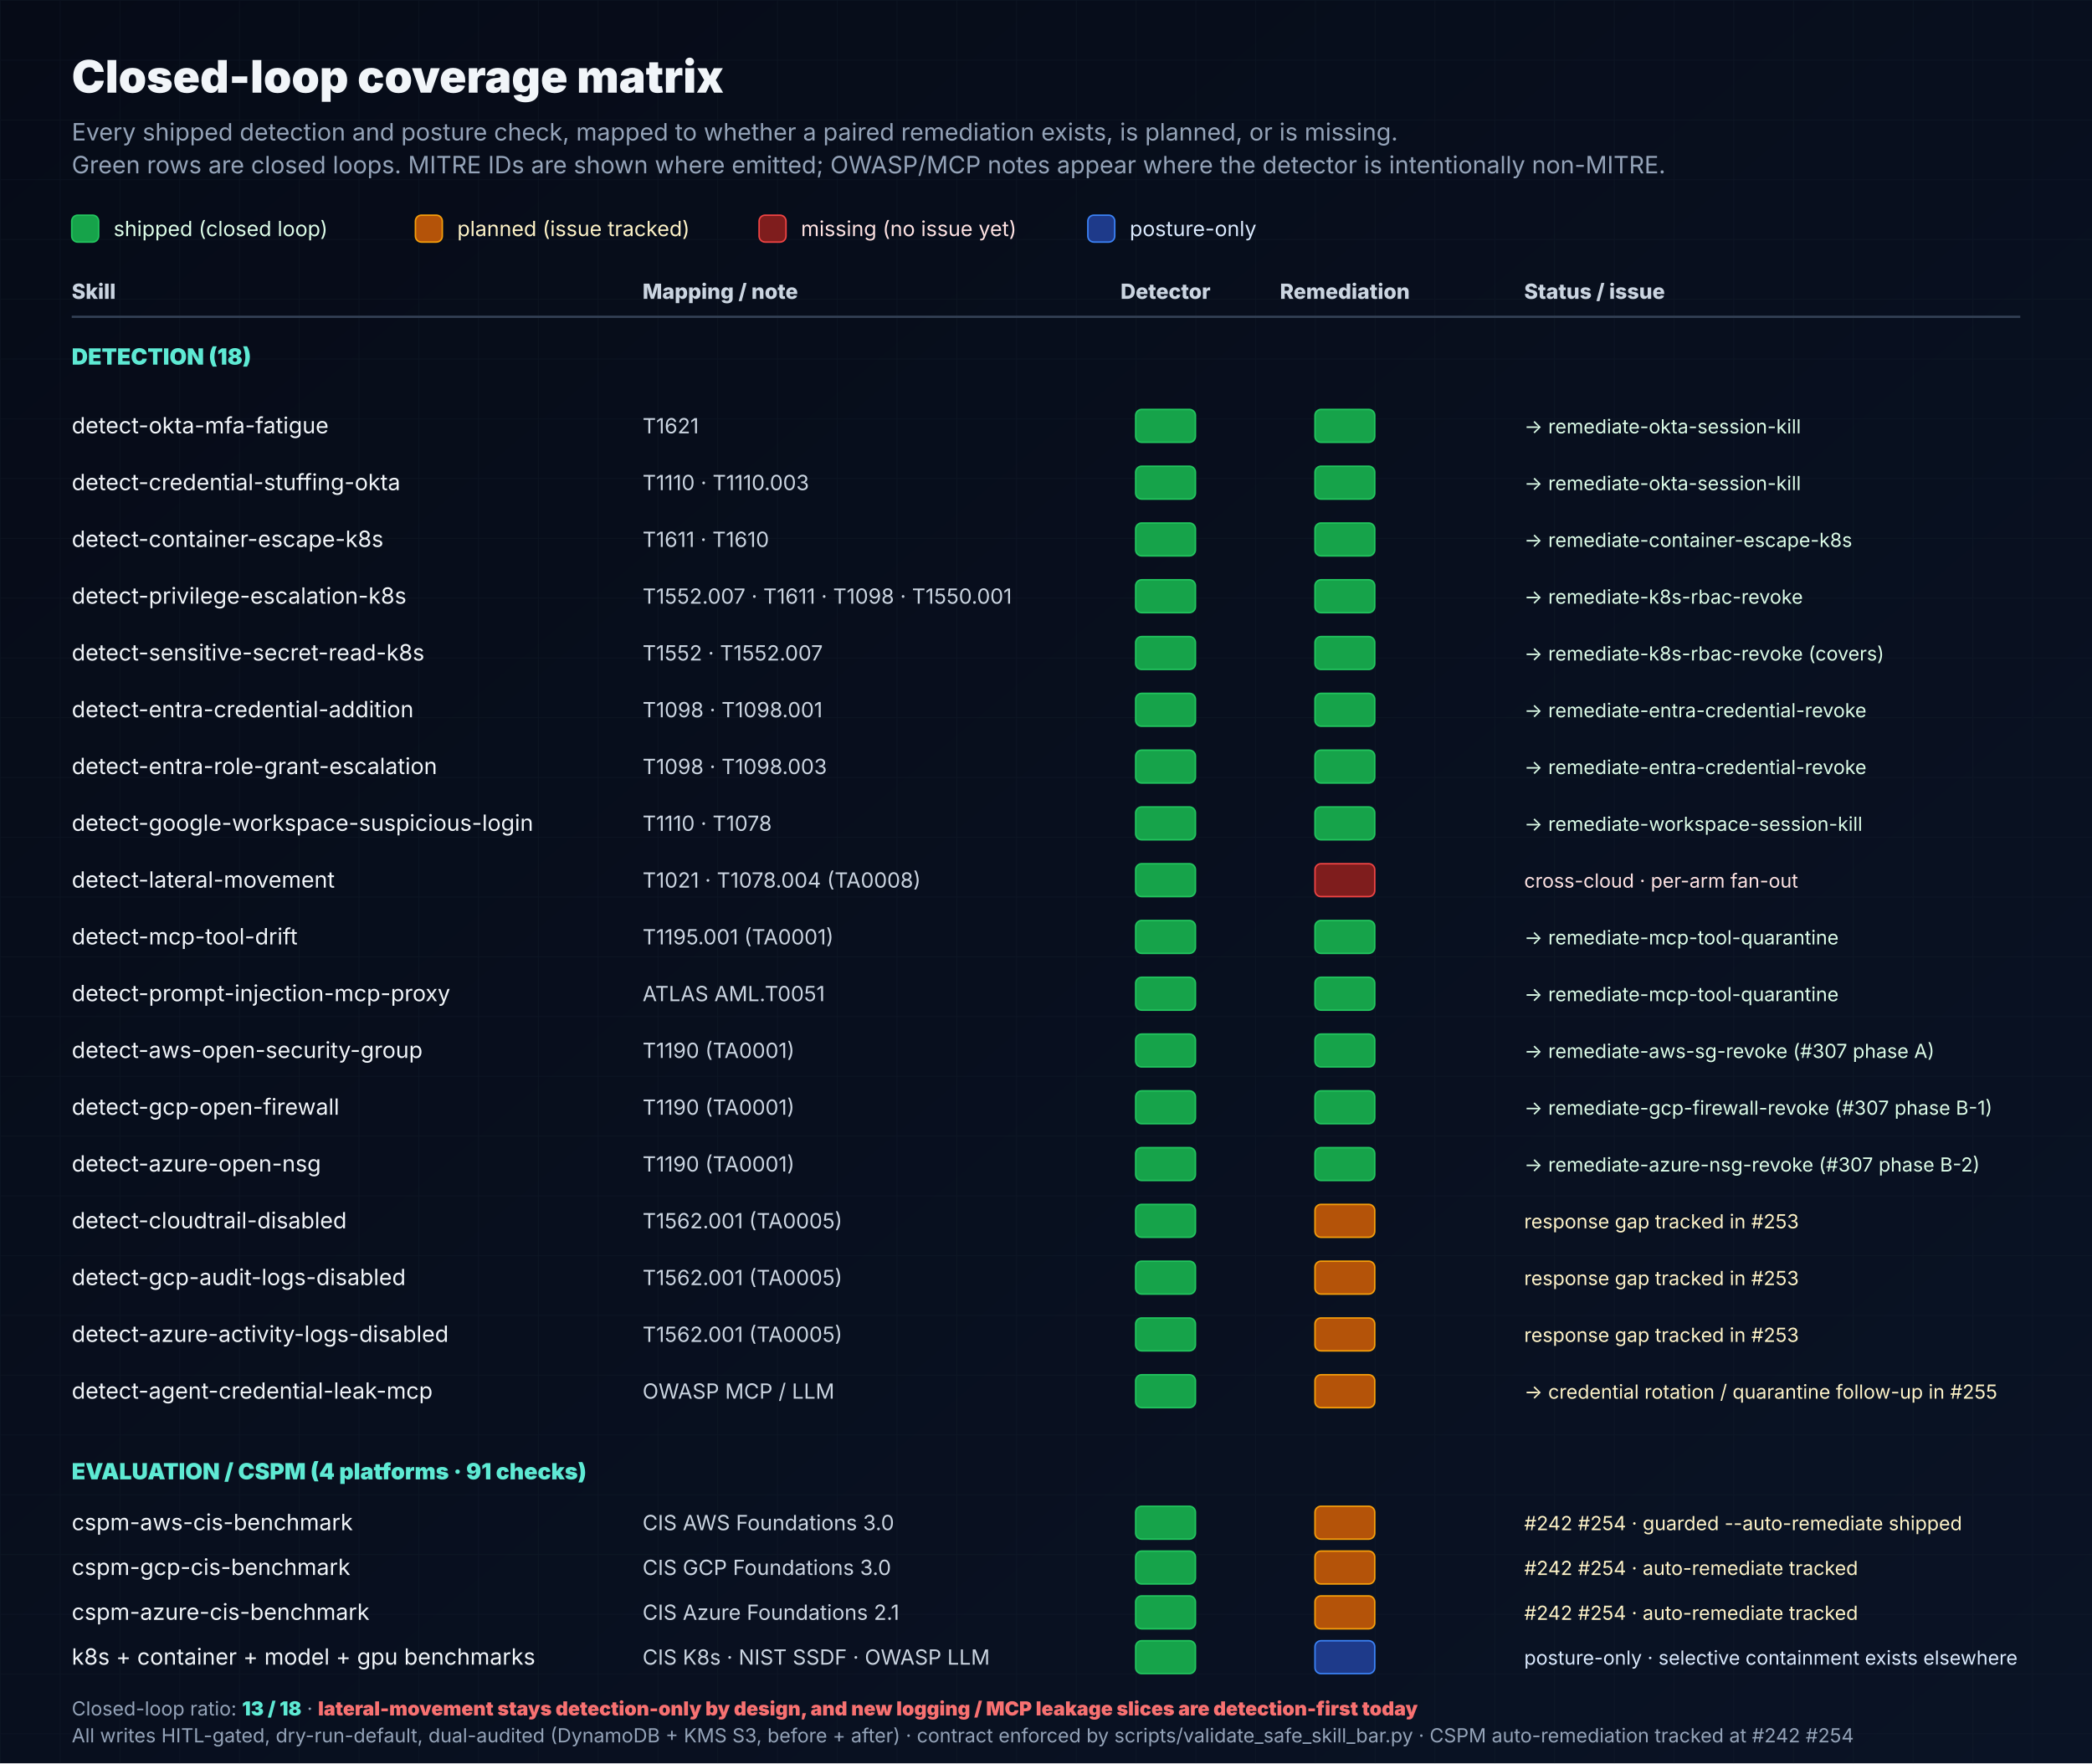
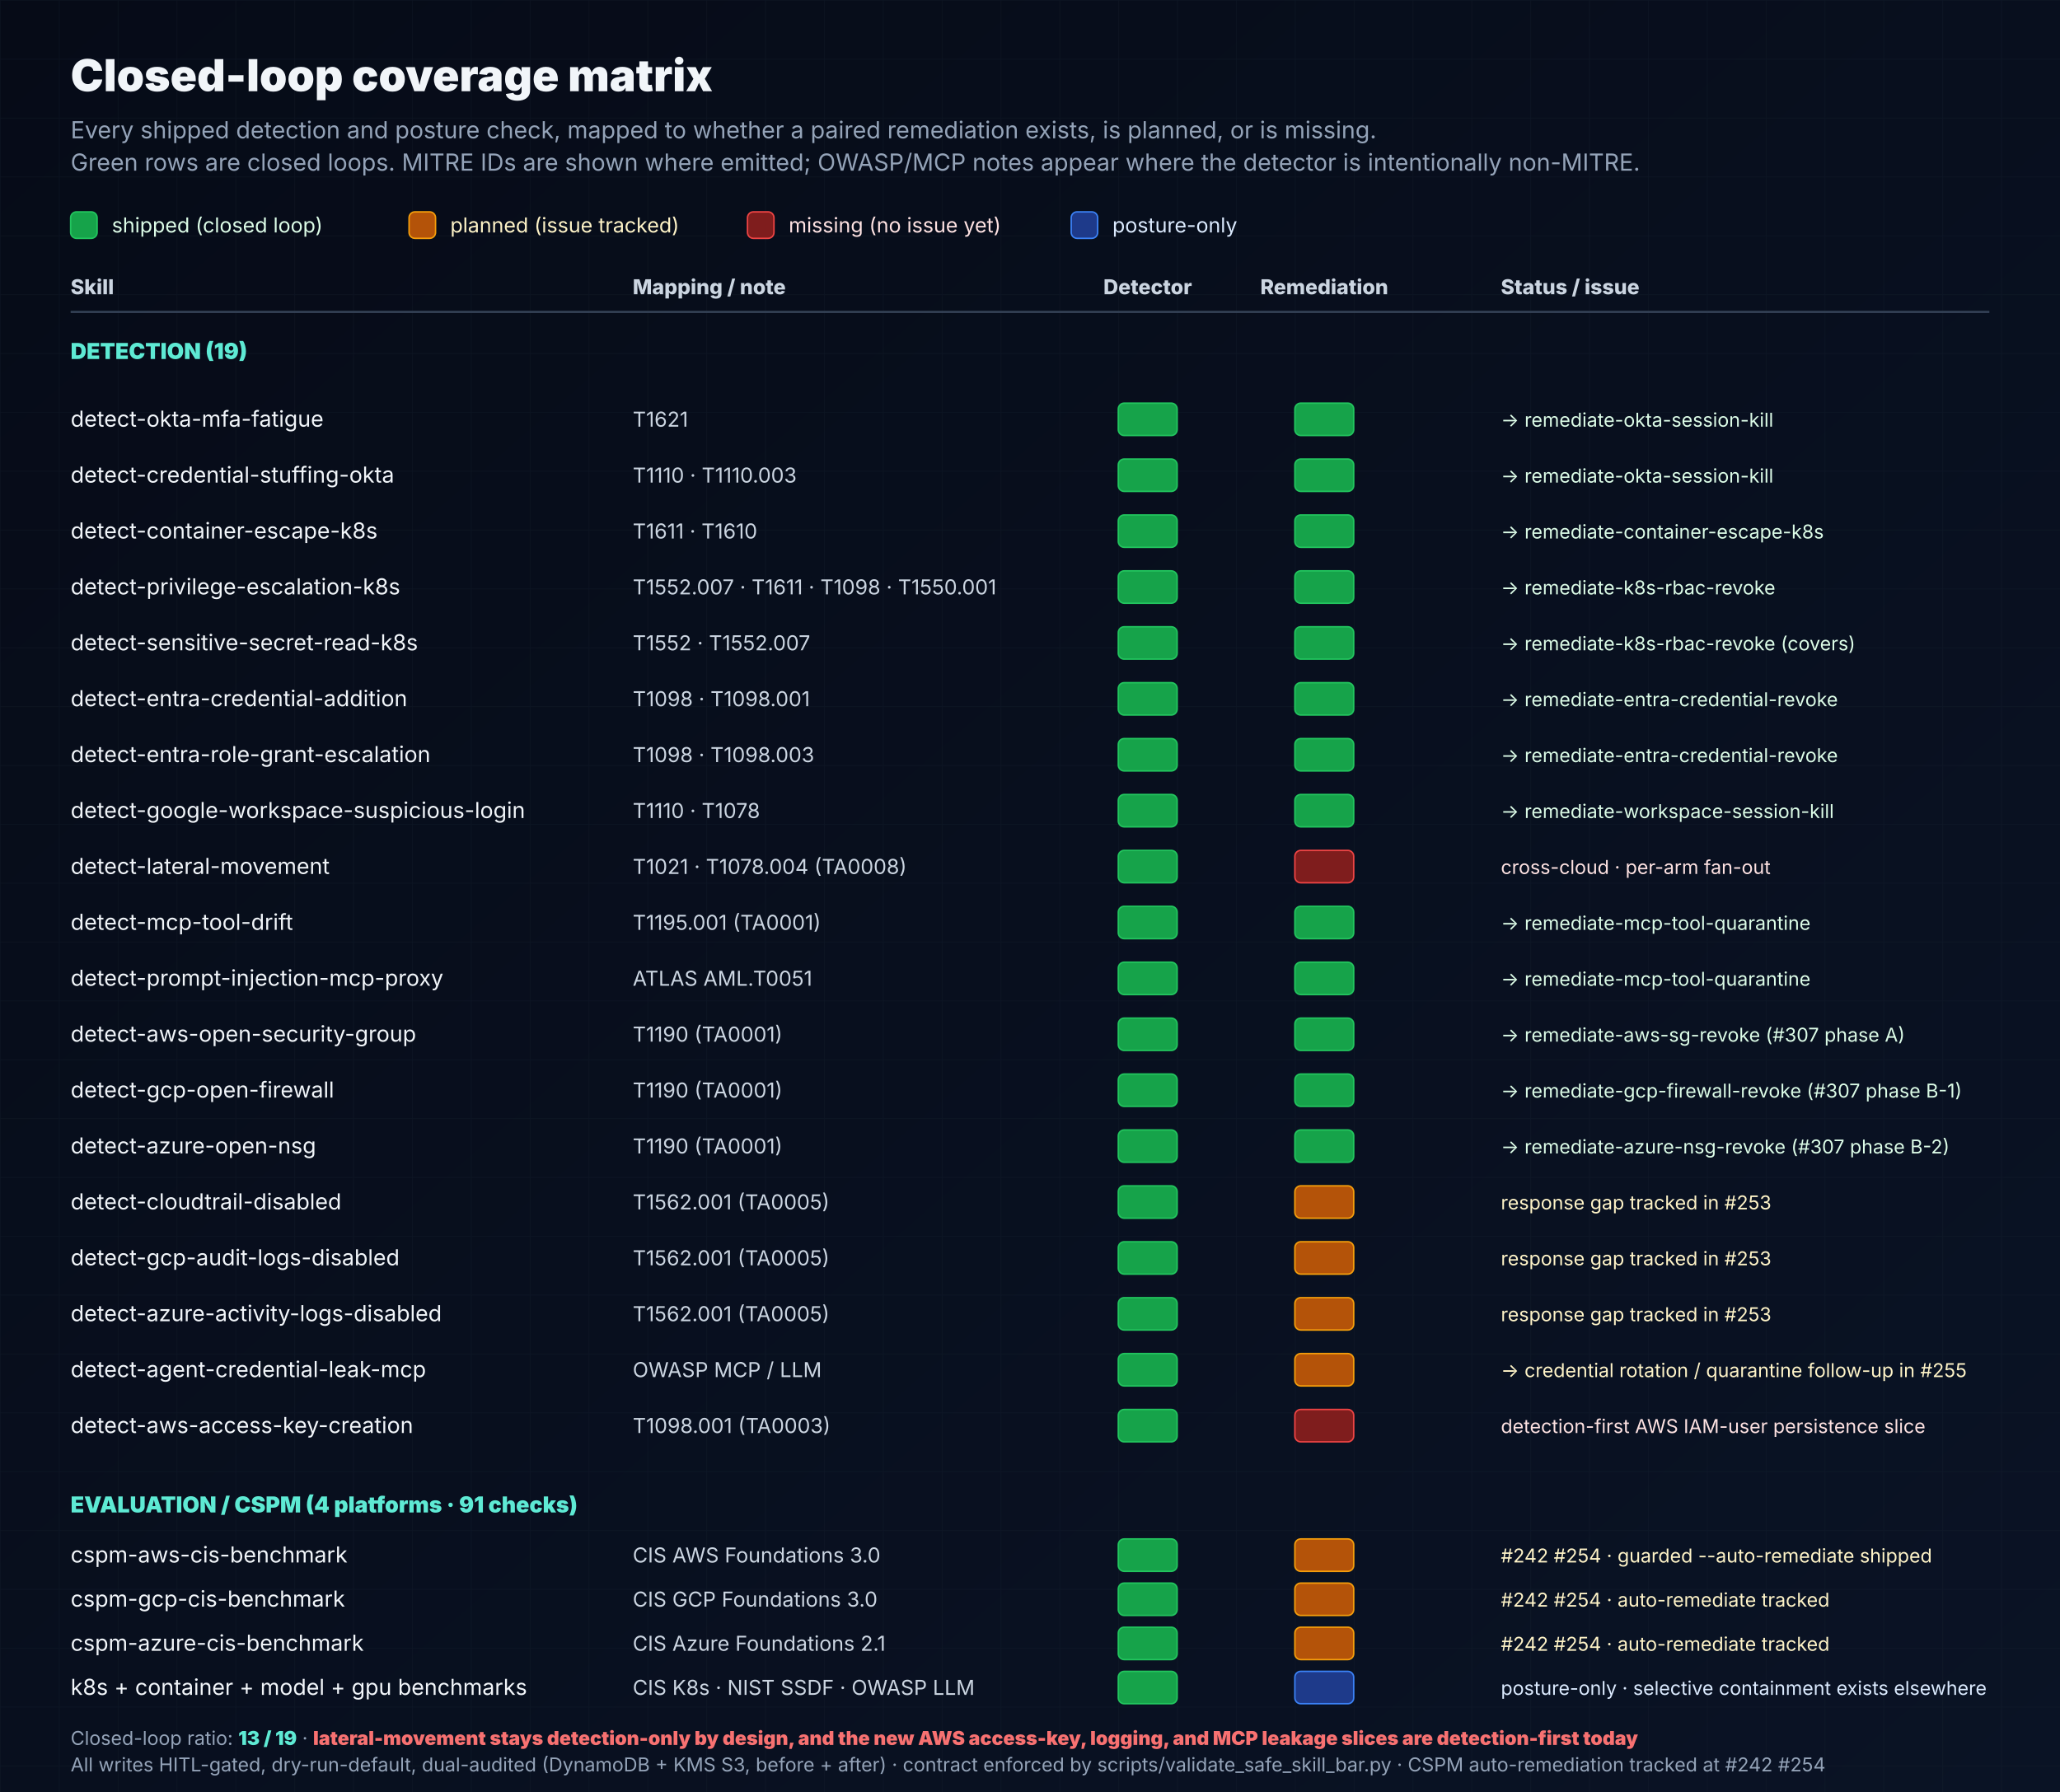
- <svg xmlns="http://www.w3.org/2000/svg" width="1400" height="1180" viewBox="0 0 1400 1180" role="img" aria-labelledby="cm-title cm-desc">
+ <svg xmlns="http://www.w3.org/2000/svg" width="1400" height="1218" viewBox="0 0 1400 1218" role="img" aria-labelledby="cm-title cm-desc">
  <defs>
    <linearGradient id="bg2" x1="0" y1="0" x2="1" y2="1">
      <stop offset="0%" stop-color="#060b17" />
      <stop offset="100%" stop-color="#0a1325" />
    </linearGradient>
    <pattern id="grid2" x="0" y="0" width="40" height="40" patternUnits="userSpaceOnUse">
      <path d="M40 0H0V40" fill="none" stroke="#1e293b" stroke-opacity="0.25" stroke-width="1" />
    </pattern>
  </defs>
-   <rect width="1400" height="1180" fill="url(#bg2)" />
-   <rect width="1400" height="1180" fill="url(#grid2)" />
+   <rect width="1400" height="1218" fill="url(#bg2)" />
+   <rect width="1400" height="1218" fill="url(#grid2)" />
  <text x="48" y="62" fill="#f1f5f9" font-family="Inter, system-ui, sans-serif" font-size="30" font-weight="900">Closed-loop coverage matrix</text>
  <text x="48" y="94" fill="#94a3b8" font-family="Inter, system-ui, sans-serif" font-size="16">Every shipped detection and posture check, mapped to whether a paired remediation exists, is planned, or is missing.</text>
  <text x="48" y="116" fill="#94a3b8" font-family="Inter, system-ui, sans-serif" font-size="16">Green rows are closed loops. MITRE IDs are shown where emitted; OWASP/MCP notes appear where the detector is intentionally non-MITRE.</text>
  <g transform="translate(48,144)" font-family="Inter, system-ui, sans-serif" font-size="14">
    <g>
      <rect x="0" y="0" width="18" height="18" rx="4" fill="#16a34a" stroke="#22c55e" />
      <text x="28" y="14" fill="#dcfce7">shipped (closed loop)</text>
    </g>
    <g transform="translate(230,0)">
      <rect x="0" y="0" width="18" height="18" rx="4" fill="#b45309" stroke="#f59e0b" />
      <text x="28" y="14" fill="#fef3c7">planned (issue tracked)</text>
    </g>
    <g transform="translate(460,0)">
      <rect x="0" y="0" width="18" height="18" rx="4" fill="#7f1d1d" stroke="#ef4444" />
      <text x="28" y="14" fill="#fee2e2">missing (no issue yet)</text>
    </g>
    <g transform="translate(680,0)">
      <rect x="0" y="0" width="18" height="18" rx="4" fill="#1e3a8a" stroke="#3b82f6" />
      <text x="28" y="14" fill="#dbeafe">posture-only</text>
    </g>
  </g>
  <g font-family="Inter, system-ui, sans-serif" font-size="14" font-weight="800" fill="#cbd5e1">
    <text x="48" y="200">Skill</text>
    <text x="430" y="200">Mapping / note</text>
    <text x="780" y="200" text-anchor="middle">Detector</text>
    <text x="900" y="200" text-anchor="middle">Remediation</text>
    <text x="1020" y="200">Status / issue</text>
  </g>
  <line x1="48" y1="212" x2="1352" y2="212" stroke="#334155" stroke-width="1.5" />
-   <text x="48" y="244" fill="#5eead4" font-family="Inter, system-ui, sans-serif" font-size="15" font-weight="900">DETECTION (18)</text>
+   <text x="48" y="244" fill="#5eead4" font-family="Inter, system-ui, sans-serif" font-size="15" font-weight="900">DETECTION (19)</text>
  <g font-family="Inter, system-ui, sans-serif">
    <text x="48" y="290" fill="#f1f5f9" font-size="15">detect-okta-mfa-fatigue</text>
    <text x="430" y="290" fill="#cbd5e1" font-size="14">T1621</text>
    <rect x="760" y="274" width="40" height="22" rx="4" fill="#16a34a" stroke="#22c55e" />
    <rect x="880" y="274" width="40" height="22" rx="4" fill="#16a34a" stroke="#22c55e" />
    <text x="1020" y="290" fill="#dcfce7" font-size="13">→ remediate-okta-session-kill</text>
  </g>
  <g font-family="Inter, system-ui, sans-serif">
    <text x="48" y="328" fill="#f1f5f9" font-size="15">detect-credential-stuffing-okta</text>
    <text x="430" y="328" fill="#cbd5e1" font-size="14">T1110 · T1110.003</text>
    <rect x="760" y="312" width="40" height="22" rx="4" fill="#16a34a" stroke="#22c55e" />
    <rect x="880" y="312" width="40" height="22" rx="4" fill="#16a34a" stroke="#22c55e" />
    <text x="1020" y="328" fill="#dcfce7" font-size="13">→ remediate-okta-session-kill</text>
  </g>
  <g font-family="Inter, system-ui, sans-serif">
    <text x="48" y="366" fill="#f1f5f9" font-size="15">detect-container-escape-k8s</text>
    <text x="430" y="366" fill="#cbd5e1" font-size="14">T1611 · T1610</text>
    <rect x="760" y="350" width="40" height="22" rx="4" fill="#16a34a" stroke="#22c55e" />
    <rect x="880" y="350" width="40" height="22" rx="4" fill="#16a34a" stroke="#22c55e" />
    <text x="1020" y="366" fill="#dcfce7" font-size="13">→ remediate-container-escape-k8s</text>
  </g>
  <g font-family="Inter, system-ui, sans-serif">
    <text x="48" y="404" fill="#f1f5f9" font-size="15">detect-privilege-escalation-k8s</text>
    <text x="430" y="404" fill="#cbd5e1" font-size="14">T1552.007 · T1611 · T1098 · T1550.001</text>
    <rect x="760" y="388" width="40" height="22" rx="4" fill="#16a34a" stroke="#22c55e" />
    <rect x="880" y="388" width="40" height="22" rx="4" fill="#16a34a" stroke="#22c55e" />
    <text x="1020" y="404" fill="#dcfce7" font-size="13">→ remediate-k8s-rbac-revoke</text>
  </g>
  <g font-family="Inter, system-ui, sans-serif">
    <text x="48" y="442" fill="#f1f5f9" font-size="15">detect-sensitive-secret-read-k8s</text>
    <text x="430" y="442" fill="#cbd5e1" font-size="14">T1552 · T1552.007</text>
    <rect x="760" y="426" width="40" height="22" rx="4" fill="#16a34a" stroke="#22c55e" />
    <rect x="880" y="426" width="40" height="22" rx="4" fill="#16a34a" stroke="#22c55e" />
    <text x="1020" y="442" fill="#dcfce7" font-size="13">→ remediate-k8s-rbac-revoke (covers)</text>
  </g>
  <g font-family="Inter, system-ui, sans-serif">
    <text x="48" y="480" fill="#f1f5f9" font-size="15">detect-entra-credential-addition</text>
    <text x="430" y="480" fill="#cbd5e1" font-size="14">T1098 · T1098.001</text>
    <rect x="760" y="464" width="40" height="22" rx="4" fill="#16a34a" stroke="#22c55e" />
    <rect x="880" y="464" width="40" height="22" rx="4" fill="#16a34a" stroke="#22c55e" />
    <text x="1020" y="480" fill="#dcfce7" font-size="13">→ remediate-entra-credential-revoke</text>
  </g>
  <g font-family="Inter, system-ui, sans-serif">
    <text x="48" y="518" fill="#f1f5f9" font-size="15">detect-entra-role-grant-escalation</text>
    <text x="430" y="518" fill="#cbd5e1" font-size="14">T1098 · T1098.003</text>
    <rect x="760" y="502" width="40" height="22" rx="4" fill="#16a34a" stroke="#22c55e" />
    <rect x="880" y="502" width="40" height="22" rx="4" fill="#16a34a" stroke="#22c55e" />
    <text x="1020" y="518" fill="#dcfce7" font-size="13">→ remediate-entra-credential-revoke</text>
  </g>
  <g font-family="Inter, system-ui, sans-serif">
    <text x="48" y="556" fill="#f1f5f9" font-size="15">detect-google-workspace-suspicious-login</text>
    <text x="430" y="556" fill="#cbd5e1" font-size="14">T1110 · T1078</text>
    <rect x="760" y="540" width="40" height="22" rx="4" fill="#16a34a" stroke="#22c55e" />
    <rect x="880" y="540" width="40" height="22" rx="4" fill="#16a34a" stroke="#22c55e" />
    <text x="1020" y="556" fill="#dcfce7" font-size="13">→ remediate-workspace-session-kill</text>
  </g>
  <g font-family="Inter, system-ui, sans-serif">
    <text x="48" y="594" fill="#f1f5f9" font-size="15">detect-lateral-movement</text>
    <text x="430" y="594" fill="#cbd5e1" font-size="14">T1021 · T1078.004 (TA0008)</text>
    <rect x="760" y="578" width="40" height="22" rx="4" fill="#16a34a" stroke="#22c55e" />
    <rect x="880" y="578" width="40" height="22" rx="4" fill="#7f1d1d" stroke="#ef4444" />
    <text x="1020" y="594" fill="#fee2e2" font-size="13">cross-cloud · per-arm fan-out</text>
  </g>
  <g font-family="Inter, system-ui, sans-serif">
    <text x="48" y="632" fill="#f1f5f9" font-size="15">detect-mcp-tool-drift</text>
    <text x="430" y="632" fill="#cbd5e1" font-size="14">T1195.001 (TA0001)</text>
    <rect x="760" y="616" width="40" height="22" rx="4" fill="#16a34a" stroke="#22c55e" />
    <rect x="880" y="616" width="40" height="22" rx="4" fill="#16a34a" stroke="#22c55e" />
    <text x="1020" y="632" fill="#dcfce7" font-size="13">→ remediate-mcp-tool-quarantine</text>
  </g>
  <g font-family="Inter, system-ui, sans-serif">
    <text x="48" y="670" fill="#f1f5f9" font-size="15">detect-prompt-injection-mcp-proxy</text>
    <text x="430" y="670" fill="#cbd5e1" font-size="14">ATLAS AML.T0051</text>
    <rect x="760" y="654" width="40" height="22" rx="4" fill="#16a34a" stroke="#22c55e" />
    <rect x="880" y="654" width="40" height="22" rx="4" fill="#16a34a" stroke="#22c55e" />
    <text x="1020" y="670" fill="#dcfce7" font-size="13">→ remediate-mcp-tool-quarantine</text>
  </g>
  <g font-family="Inter, system-ui, sans-serif">
    <text x="48" y="708" fill="#f1f5f9" font-size="15">detect-aws-open-security-group</text>
    <text x="430" y="708" fill="#cbd5e1" font-size="14">T1190 (TA0001)</text>
    <rect x="760" y="692" width="40" height="22" rx="4" fill="#16a34a" stroke="#22c55e" />
    <rect x="880" y="692" width="40" height="22" rx="4" fill="#16a34a" stroke="#22c55e" />
    <text x="1020" y="708" fill="#dcfce7" font-size="13">→ remediate-aws-sg-revoke (#307 phase A)</text>
  </g>
  <g font-family="Inter, system-ui, sans-serif">
    <text x="48" y="746" fill="#f1f5f9" font-size="15">detect-gcp-open-firewall</text>
    <text x="430" y="746" fill="#cbd5e1" font-size="14">T1190 (TA0001)</text>
    <rect x="760" y="730" width="40" height="22" rx="4" fill="#16a34a" stroke="#22c55e" />
    <rect x="880" y="730" width="40" height="22" rx="4" fill="#16a34a" stroke="#22c55e" />
    <text x="1020" y="746" fill="#dcfce7" font-size="13">→ remediate-gcp-firewall-revoke (#307 phase B-1)</text>
  </g>
  <g font-family="Inter, system-ui, sans-serif">
    <text x="48" y="784" fill="#f1f5f9" font-size="15">detect-azure-open-nsg</text>
    <text x="430" y="784" fill="#cbd5e1" font-size="14">T1190 (TA0001)</text>
    <rect x="760" y="768" width="40" height="22" rx="4" fill="#16a34a" stroke="#22c55e" />
    <rect x="880" y="768" width="40" height="22" rx="4" fill="#16a34a" stroke="#22c55e" />
    <text x="1020" y="784" fill="#dcfce7" font-size="13">→ remediate-azure-nsg-revoke (#307 phase B-2)</text>
  </g>
  <g font-family="Inter, system-ui, sans-serif">
    <text x="48" y="822" fill="#f1f5f9" font-size="15">detect-cloudtrail-disabled</text>
    <text x="430" y="822" fill="#cbd5e1" font-size="14">T1562.001 (TA0005)</text>
    <rect x="760" y="806" width="40" height="22" rx="4" fill="#16a34a" stroke="#22c55e" />
    <rect x="880" y="806" width="40" height="22" rx="4" fill="#b45309" stroke="#f59e0b" />
    <text x="1020" y="822" fill="#fef3c7" font-size="13">response gap tracked in #253</text>
  </g>
  <g font-family="Inter, system-ui, sans-serif">
    <text x="48" y="860" fill="#f1f5f9" font-size="15">detect-gcp-audit-logs-disabled</text>
    <text x="430" y="860" fill="#cbd5e1" font-size="14">T1562.001 (TA0005)</text>
    <rect x="760" y="844" width="40" height="22" rx="4" fill="#16a34a" stroke="#22c55e" />
    <rect x="880" y="844" width="40" height="22" rx="4" fill="#b45309" stroke="#f59e0b" />
    <text x="1020" y="860" fill="#fef3c7" font-size="13">response gap tracked in #253</text>
  </g>
  <g font-family="Inter, system-ui, sans-serif">
    <text x="48" y="898" fill="#f1f5f9" font-size="15">detect-azure-activity-logs-disabled</text>
    <text x="430" y="898" fill="#cbd5e1" font-size="14">T1562.001 (TA0005)</text>
    <rect x="760" y="882" width="40" height="22" rx="4" fill="#16a34a" stroke="#22c55e" />
    <rect x="880" y="882" width="40" height="22" rx="4" fill="#b45309" stroke="#f59e0b" />
    <text x="1020" y="898" fill="#fef3c7" font-size="13">response gap tracked in #253</text>
  </g>
  <g font-family="Inter, system-ui, sans-serif">
    <text x="48" y="936" fill="#f1f5f9" font-size="15">detect-agent-credential-leak-mcp</text>
    <text x="430" y="936" fill="#cbd5e1" font-size="14">OWASP MCP / LLM</text>
    <rect x="760" y="920" width="40" height="22" rx="4" fill="#16a34a" stroke="#22c55e" />
    <rect x="880" y="920" width="40" height="22" rx="4" fill="#b45309" stroke="#f59e0b" />
    <text x="1020" y="936" fill="#fef3c7" font-size="13">→ credential rotation / quarantine follow-up in #255</text>
  </g>
-   <text x="48" y="990" fill="#5eead4" font-family="Inter, system-ui, sans-serif" font-size="15" font-weight="900">EVALUATION / CSPM (4 platforms · 91 checks)</text>
-   <g font-family="Inter, system-ui, sans-serif">
-     <text x="48" y="1024" fill="#f1f5f9" font-size="15">cspm-aws-cis-benchmark</text>
-     <text x="430" y="1024" fill="#cbd5e1" font-size="14">CIS AWS Foundations 3.0</text>
-     <rect x="760" y="1008" width="40" height="22" rx="4" fill="#16a34a" stroke="#22c55e" />
-     <rect x="880" y="1008" width="40" height="22" rx="4" fill="#b45309" stroke="#f59e0b" />
-     <text x="1020" y="1024" fill="#fef3c7" font-size="13">#242 #254 · guarded --auto-remediate shipped</text>
-   </g>
-   <g font-family="Inter, system-ui, sans-serif">
-     <text x="48" y="1054" fill="#f1f5f9" font-size="15">cspm-gcp-cis-benchmark</text>
-     <text x="430" y="1054" fill="#cbd5e1" font-size="14">CIS GCP Foundations 3.0</text>
-     <rect x="760" y="1038" width="40" height="22" rx="4" fill="#16a34a" stroke="#22c55e" />
-     <rect x="880" y="1038" width="40" height="22" rx="4" fill="#b45309" stroke="#f59e0b" />
-     <text x="1020" y="1054" fill="#fef3c7" font-size="13">#242 #254 · auto-remediate tracked</text>
-   </g>
-   <g font-family="Inter, system-ui, sans-serif">
-     <text x="48" y="1084" fill="#f1f5f9" font-size="15">cspm-azure-cis-benchmark</text>
-     <text x="430" y="1084" fill="#cbd5e1" font-size="14">CIS Azure Foundations 2.1</text>
-     <rect x="760" y="1068" width="40" height="22" rx="4" fill="#16a34a" stroke="#22c55e" />
-     <rect x="880" y="1068" width="40" height="22" rx="4" fill="#b45309" stroke="#f59e0b" />
-     <text x="1020" y="1084" fill="#fef3c7" font-size="13">#242 #254 · auto-remediate tracked</text>
-   </g>
-   <g font-family="Inter, system-ui, sans-serif">
-     <text x="48" y="1114" fill="#f1f5f9" font-size="15">k8s + container + model + gpu benchmarks</text>
-     <text x="430" y="1114" fill="#cbd5e1" font-size="14">CIS K8s · NIST SSDF · OWASP LLM</text>
-     <rect x="760" y="1098" width="40" height="22" rx="4" fill="#16a34a" stroke="#22c55e" />
-     <rect x="880" y="1098" width="40" height="22" rx="4" fill="#1e3a8a" stroke="#3b82f6" />
-     <text x="1020" y="1114" fill="#dbeafe" font-size="13">posture-only · selective containment exists elsewhere</text>
-   </g>
-   <g font-family="Inter, system-ui, sans-serif">
-     <text x="48" y="1148" fill="#94a3b8" font-size="13">Closed-loop ratio: <tspan fill="#5eead4" font-weight="900">13 / 18</tspan> · <tspan fill="#f87171" font-weight="900">lateral-movement stays detection-only by design, and new logging / MCP leakage slices are detection-first today</tspan>
+   <g font-family="Inter, system-ui, sans-serif">
+     <text x="48" y="974" fill="#f1f5f9" font-size="15">detect-aws-access-key-creation</text>
+     <text x="430" y="974" fill="#cbd5e1" font-size="14">T1098.001 (TA0003)</text>
+     <rect x="760" y="958" width="40" height="22" rx="4" fill="#16a34a" stroke="#22c55e" />
+     <rect x="880" y="958" width="40" height="22" rx="4" fill="#7f1d1d" stroke="#ef4444" />
+     <text x="1020" y="974" fill="#fee2e2" font-size="13">detection-first AWS IAM-user persistence slice</text>
+   </g>
+   <text x="48" y="1028" fill="#5eead4" font-family="Inter, system-ui, sans-serif" font-size="15" font-weight="900">EVALUATION / CSPM (4 platforms · 91 checks)</text>
+   <g font-family="Inter, system-ui, sans-serif">
+     <text x="48" y="1062" fill="#f1f5f9" font-size="15">cspm-aws-cis-benchmark</text>
+     <text x="430" y="1062" fill="#cbd5e1" font-size="14">CIS AWS Foundations 3.0</text>
+     <rect x="760" y="1046" width="40" height="22" rx="4" fill="#16a34a" stroke="#22c55e" />
+     <rect x="880" y="1046" width="40" height="22" rx="4" fill="#b45309" stroke="#f59e0b" />
+     <text x="1020" y="1062" fill="#fef3c7" font-size="13">#242 #254 · guarded --auto-remediate shipped</text>
+   </g>
+   <g font-family="Inter, system-ui, sans-serif">
+     <text x="48" y="1092" fill="#f1f5f9" font-size="15">cspm-gcp-cis-benchmark</text>
+     <text x="430" y="1092" fill="#cbd5e1" font-size="14">CIS GCP Foundations 3.0</text>
+     <rect x="760" y="1076" width="40" height="22" rx="4" fill="#16a34a" stroke="#22c55e" />
+     <rect x="880" y="1076" width="40" height="22" rx="4" fill="#b45309" stroke="#f59e0b" />
+     <text x="1020" y="1092" fill="#fef3c7" font-size="13">#242 #254 · auto-remediate tracked</text>
+   </g>
+   <g font-family="Inter, system-ui, sans-serif">
+     <text x="48" y="1122" fill="#f1f5f9" font-size="15">cspm-azure-cis-benchmark</text>
+     <text x="430" y="1122" fill="#cbd5e1" font-size="14">CIS Azure Foundations 2.1</text>
+     <rect x="760" y="1106" width="40" height="22" rx="4" fill="#16a34a" stroke="#22c55e" />
+     <rect x="880" y="1106" width="40" height="22" rx="4" fill="#b45309" stroke="#f59e0b" />
+     <text x="1020" y="1122" fill="#fef3c7" font-size="13">#242 #254 · auto-remediate tracked</text>
+   </g>
+   <g font-family="Inter, system-ui, sans-serif">
+     <text x="48" y="1152" fill="#f1f5f9" font-size="15">k8s + container + model + gpu benchmarks</text>
+     <text x="430" y="1152" fill="#cbd5e1" font-size="14">CIS K8s · NIST SSDF · OWASP LLM</text>
+     <rect x="760" y="1136" width="40" height="22" rx="4" fill="#16a34a" stroke="#22c55e" />
+     <rect x="880" y="1136" width="40" height="22" rx="4" fill="#1e3a8a" stroke="#3b82f6" />
+     <text x="1020" y="1152" fill="#dbeafe" font-size="13">posture-only · selective containment exists elsewhere</text>
+   </g>
+   <g font-family="Inter, system-ui, sans-serif">
+     <text x="48" y="1186" fill="#94a3b8" font-size="13">Closed-loop ratio: <tspan fill="#5eead4" font-weight="900">13 / 19</tspan> · <tspan fill="#f87171" font-weight="900">lateral-movement stays detection-only by design, and the new AWS access-key, logging, and MCP leakage slices are detection-first today</tspan>
    </text>
-     <text x="48" y="1166" fill="#94a3b8" font-size="13">All writes HITL-gated, dry-run-default, dual-audited (DynamoDB + KMS S3, before + after) · contract enforced by scripts/validate_safe_skill_bar.py · CSPM auto-remediation tracked at #242 #254</text>
+     <text x="48" y="1204" fill="#94a3b8" font-size="13">All writes HITL-gated, dry-run-default, dual-audited (DynamoDB + KMS S3, before + after) · contract enforced by scripts/validate_safe_skill_bar.py · CSPM auto-remediation tracked at #242 #254</text>
  </g>
</svg>
